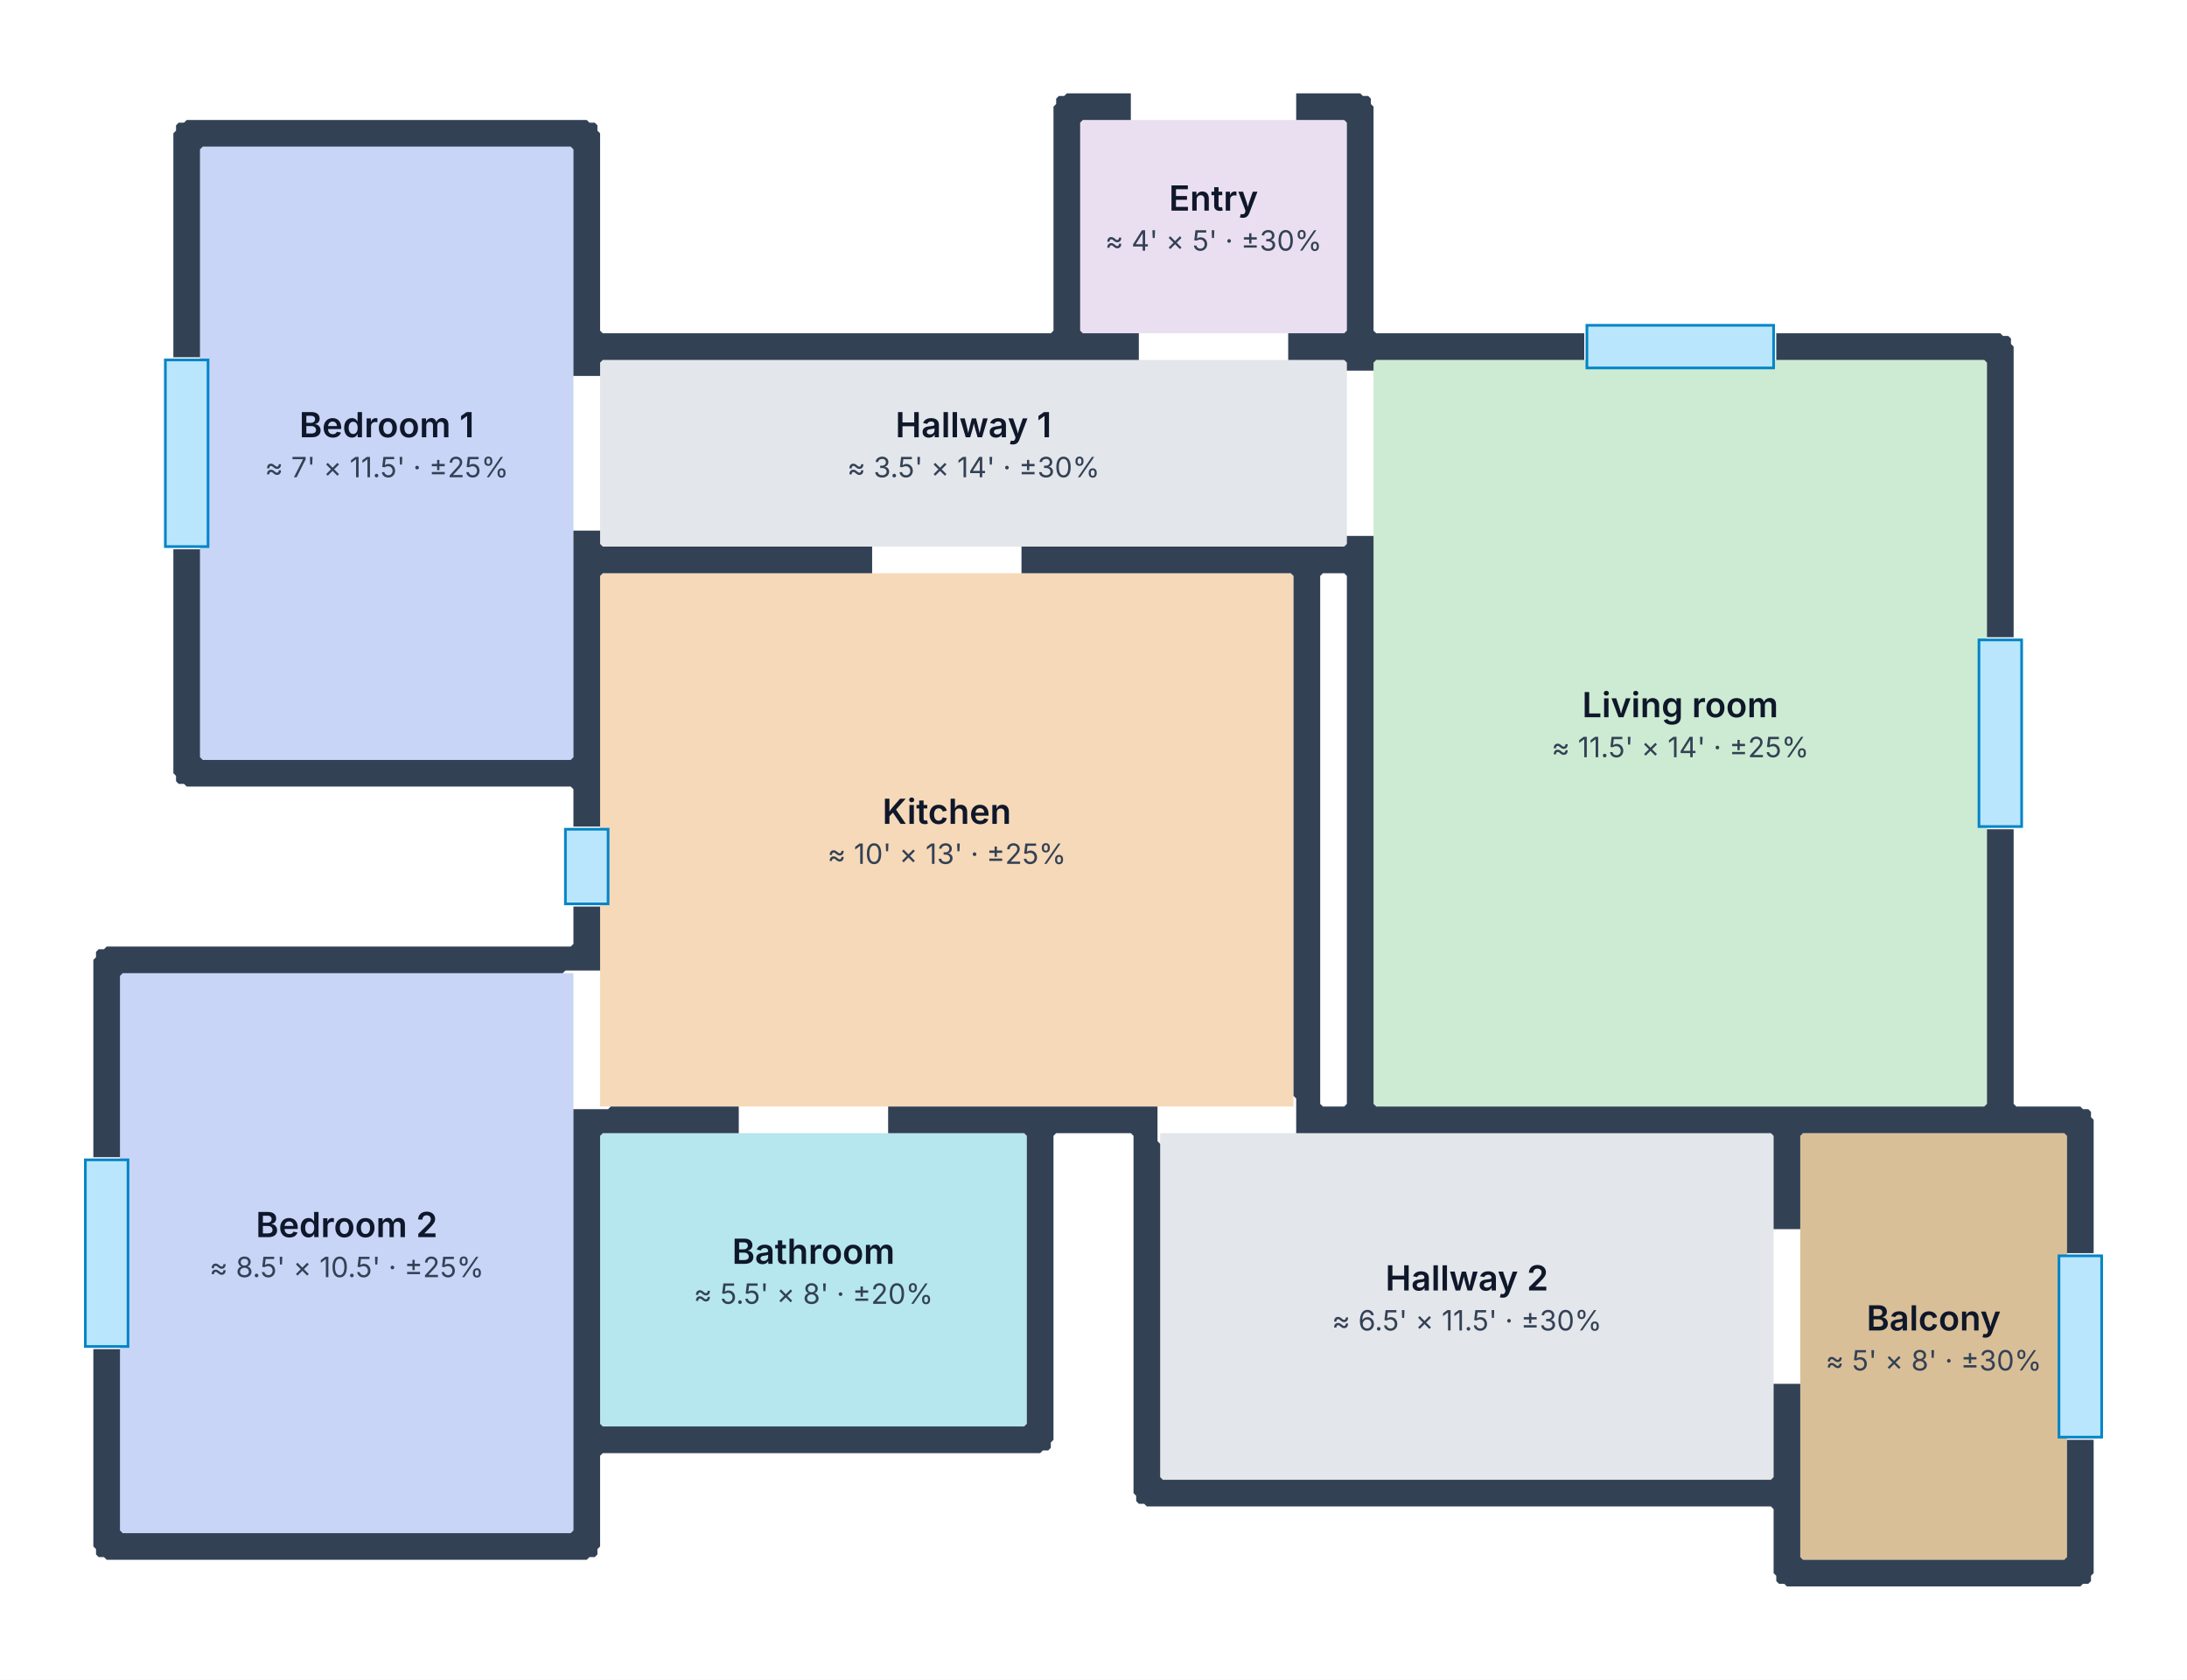
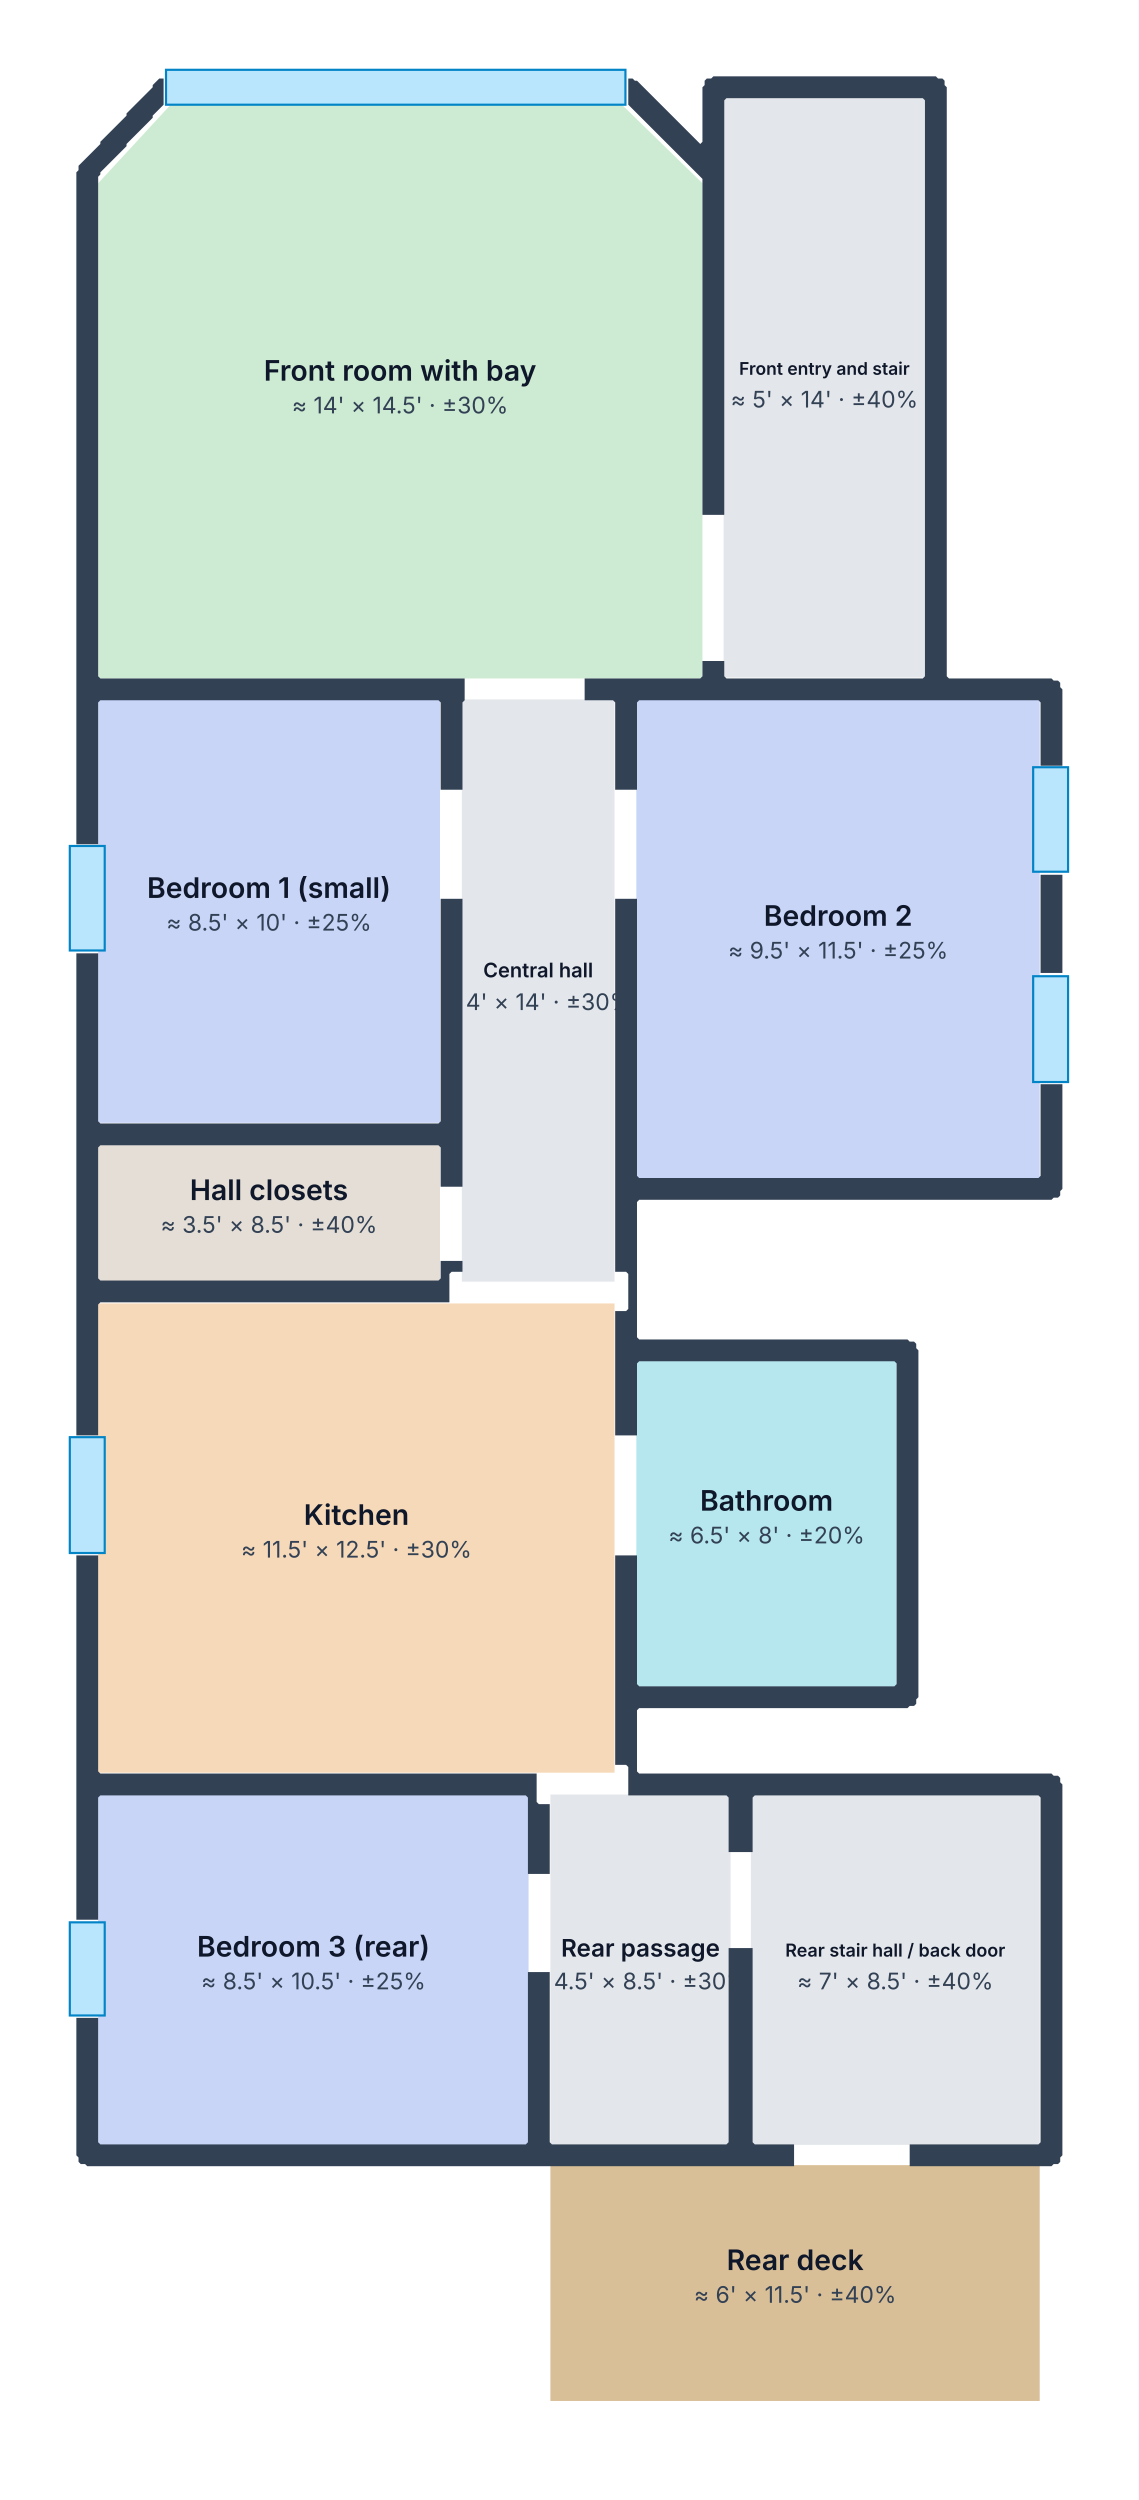
- <svg xmlns="http://www.w3.org/2000/svg" viewBox="0 0 820 630" font-family="Inter, Helvetica, Arial, sans-serif">
-   <rect width="820" height="630" fill="#ffffff" />
-   <polygon points="405.0,45.0 505.0,45.0 505.0,125.0 405.0,125.0" fill="#eadff0" />
-   <polygon points="225.0,135.0 505.0,135.0 505.0,205.0 225.0,205.0" fill="#e3e6ea" />
-   <polygon points="515.0,135.0 745.0,135.0 745.0,415.0 515.0,415.0" fill="#cdebd2" />
-   <polygon points="75.0,55.0 215.0,55.0 215.0,285.0 75.0,285.0" fill="#c9d5f7" />
-   <polygon points="225.0,215.0 485.0,215.0 485.0,415.0 225.0,415.0" fill="#f6d9b8" />
-   <polygon points="435.0,425.0 665.0,425.0 665.0,555.0 435.0,555.0" fill="#e3e6ea" />
-   <polygon points="45.0,365.0 215.0,365.0 215.0,575.0 45.0,575.0" fill="#c9d5f7" />
-   <polygon points="225.0,425.0 385.0,425.0 385.0,535.0 225.0,535.0" fill="#b6e6ee" />
-   <polygon points="675.0,425.0 775.0,425.0 775.0,585.0 675.0,585.0" fill="#d9bf98" />
-   <path d="M229.0,415.0 L228.0,416.0 L215.0,416.0 L215.0,574.0 L214.0,575.0 L46.0,575.0 L45.0,574.0 L45.0,506.0 L35.0,506.0 L35.0,580.0 L36.0,581.0 L36.0,583.0 L37.0,584.0 L39.0,584.0 L40.0,585.0 L220.0,585.0 L221.0,584.0 L223.0,584.0 L224.0,583.0 L224.0,581.0 L225.0,580.0 L225.0,546.0 L226.0,545.0 L390.0,545.0 L391.0,544.0 L393.0,544.0 L394.0,543.0 L394.0,541.0 L395.0,540.0 L395.0,426.0 L396.0,425.0 L424.0,425.0 L425.0,426.0 L425.0,560.0 L426.0,561.0 L426.0,563.0 L427.0,564.0 L429.0,564.0 L430.0,565.0 L664.0,565.0 L665.0,566.0 L665.0,590.0 L666.0,591.0 L666.0,593.0 L667.0,594.0 L669.0,594.0 L670.0,595.0 L780.0,595.0 L781.0,594.0 L783.0,594.0 L784.0,593.0 L784.0,591.0 L785.0,590.0 L785.0,540.0 L775.0,540.0 L775.0,584.0 L774.0,585.0 L676.0,585.0 L675.0,584.0 L675.0,519.0 L665.0,519.0 L665.0,554.0 L664.0,555.0 L436.0,555.0 L435.0,554.0 L435.0,429.0 L434.0,428.0 L434.0,415.0 L333.0,415.0 L333.0,425.0 L384.0,425.0 L385.0,426.0 L385.0,534.0 L384.0,535.0 L226.0,535.0 L225.0,534.0 L225.0,426.0 L226.0,425.0 L277.0,425.0 L277.0,415.0 Z" fill="#334155" fill-rule="evenodd" />
-   <path d="M215.0,340.0 L215.0,354.0 L214.0,355.0 L40.0,355.0 L39.0,356.0 L37.0,356.0 L36.0,357.0 L36.0,359.0 L35.0,360.0 L35.0,434.0 L45.0,434.0 L45.0,366.0 L46.0,365.0 L211.0,365.0 L212.0,364.0 L225.0,364.0 L225.0,340.0 Z" fill="#334155" fill-rule="evenodd" />
-   <path d="M505.0,201.0 L505.0,204.0 L504.0,205.0 L383.0,205.0 L383.0,215.0 L484.0,215.0 L485.0,216.0 L485.0,411.0 L486.0,412.0 L486.0,425.0 L664.0,425.0 L665.0,426.0 L665.0,461.0 L675.0,461.0 L675.0,426.0 L676.0,425.0 L774.0,425.0 L775.0,426.0 L775.0,470.0 L785.0,470.0 L785.0,420.0 L784.0,419.0 L784.0,417.0 L783.0,416.0 L781.0,416.0 L780.0,415.0 L756.0,415.0 L755.0,414.0 L755.0,311.0 L745.0,311.0 L745.0,414.0 L744.0,415.0 L516.0,415.0 L515.0,414.0 L515.0,201.0 Z M495.0,216.0 L496.0,215.0 L504.0,215.0 L505.0,216.0 L505.0,414.0 L504.0,415.0 L496.0,415.0 L495.0,414.0 Z" fill="#334155" fill-rule="evenodd" />
-   <path d="M215.0,199.0 L215.0,284.0 L214.0,285.0 L76.0,285.0 L75.0,284.0 L75.0,206.0 L65.0,206.0 L65.0,290.0 L66.0,291.0 L66.0,293.0 L67.0,294.0 L69.0,294.0 L70.0,295.0 L214.0,295.0 L215.0,296.0 L215.0,310.0 L225.0,310.0 L225.0,216.0 L226.0,215.0 L327.0,215.0 L327.0,205.0 L226.0,205.0 L225.0,204.0 L225.0,199.0 Z" fill="#334155" fill-rule="evenodd" />
-   <path d="M666.0,125.0 L666.0,135.0 L744.0,135.0 L745.0,136.0 L745.0,239.0 L755.0,239.0 L755.0,130.0 L754.0,129.0 L754.0,127.0 L753.0,126.0 L751.0,126.0 L750.0,125.0 Z" fill="#334155" fill-rule="evenodd" />
-   <path d="M486.0,35.0 L486.0,45.0 L504.0,45.0 L505.0,46.0 L505.0,124.0 L504.0,125.0 L483.0,125.0 L483.0,135.0 L504.0,135.0 L505.0,136.0 L505.0,139.0 L515.0,139.0 L515.0,136.0 L516.0,135.0 L594.0,135.0 L594.0,125.0 L516.0,125.0 L515.0,124.0 L515.0,40.0 L514.0,39.0 L514.0,37.0 L513.0,36.0 L511.0,36.0 L510.0,35.0 Z" fill="#334155" fill-rule="evenodd" />
-   <path d="M400.0,35.0 L399.0,36.0 L397.0,36.0 L396.0,37.0 L396.0,39.0 L395.0,40.0 L395.0,124.0 L394.0,125.0 L226.0,125.0 L225.0,124.0 L225.0,50.0 L224.0,49.0 L224.0,47.0 L223.0,46.0 L221.0,46.0 L220.0,45.0 L70.0,45.0 L69.0,46.0 L67.0,46.0 L66.0,47.0 L66.0,49.0 L65.0,50.0 L65.0,134.0 L75.0,134.0 L75.0,56.0 L76.0,55.0 L214.0,55.0 L215.0,56.0 L215.0,141.0 L225.0,141.0 L225.0,136.0 L226.0,135.0 L427.0,135.0 L427.0,125.0 L406.0,125.0 L405.0,124.0 L405.0,46.0 L406.0,45.0 L424.0,45.0 L424.0,35.0 Z" fill="#334155" fill-rule="evenodd" />
-   <polygon points="742.0,240.0 758.0,240.0 758.0,310.0 742.0,310.0" fill="#bae6fd" stroke="#0284c7" stroke-width="1" />
-   <polygon points="595.0,122.0 665.0,122.0 665.0,138.0 595.0,138.0" fill="#bae6fd" stroke="#0284c7" stroke-width="1" />
-   <polygon points="62.0,135.0 78.0,135.0 78.0,205.0 62.0,205.0" fill="#bae6fd" stroke="#0284c7" stroke-width="1" />
-   <polygon points="212.0,311.0 228.0,311.0 228.0,339.0 212.0,339.0" fill="#bae6fd" stroke="#0284c7" stroke-width="1" />
-   <polygon points="32.0,435.0 48.0,435.0 48.0,505.0 32.0,505.0" fill="#bae6fd" stroke="#0284c7" stroke-width="1" />
-   <polygon points="772.0,471.0 788.0,471.0 788.0,539.0 772.0,539.0" fill="#bae6fd" stroke="#0284c7" stroke-width="1" />
-   <text x="455.0" y="79.0" text-anchor="middle" font-size="13" font-weight="600" fill="#0f172a">Entry</text>
-   <text x="455.0" y="94.0" text-anchor="middle" font-size="10.5" fill="#334155">≈ 4' × 5' · ±30%</text>
-   <text x="365.0" y="164.0" text-anchor="middle" font-size="13" font-weight="600" fill="#0f172a">Hallway 1</text>
-   <text x="365.0" y="179.0" text-anchor="middle" font-size="10.5" fill="#334155">≈ 3.5' × 14' · ±30%</text>
-   <text x="630.0" y="269.0" text-anchor="middle" font-size="13" font-weight="600" fill="#0f172a">Living room</text>
-   <text x="630.0" y="284.0" text-anchor="middle" font-size="10.5" fill="#334155">≈ 11.5' × 14' · ±25%</text>
-   <text x="145.0" y="164.0" text-anchor="middle" font-size="13" font-weight="600" fill="#0f172a">Bedroom 1</text>
-   <text x="145.0" y="179.0" text-anchor="middle" font-size="10.5" fill="#334155">≈ 7' × 11.5' · ±25%</text>
-   <text x="355.0" y="309.0" text-anchor="middle" font-size="13" font-weight="600" fill="#0f172a">Kitchen</text>
-   <text x="355.0" y="324.0" text-anchor="middle" font-size="10.5" fill="#334155">≈ 10' × 13' · ±25%</text>
-   <text x="550.0" y="484.0" text-anchor="middle" font-size="13" font-weight="600" fill="#0f172a">Hallway 2</text>
-   <text x="550.0" y="499.0" text-anchor="middle" font-size="10.5" fill="#334155">≈ 6.5' × 11.5' · ±30%</text>
-   <text x="130.0" y="464.0" text-anchor="middle" font-size="13" font-weight="600" fill="#0f172a">Bedroom 2</text>
-   <text x="130.0" y="479.0" text-anchor="middle" font-size="10.5" fill="#334155">≈ 8.5' × 10.5' · ±25%</text>
-   <text x="305.0" y="474.0" text-anchor="middle" font-size="13" font-weight="600" fill="#0f172a">Bathroom</text>
-   <text x="305.0" y="489.0" text-anchor="middle" font-size="10.5" fill="#334155">≈ 5.5' × 8' · ±20%</text>
-   <text x="725.0" y="499.0" text-anchor="middle" font-size="13" font-weight="600" fill="#0f172a">Balcony</text>
-   <text x="725.0" y="514.0" text-anchor="middle" font-size="10.5" fill="#334155">≈ 5' × 8' · ±30%</text>
+ <svg xmlns="http://www.w3.org/2000/svg" viewBox="0 0 522 1146" font-family="Inter, Helvetica, Arial, sans-serif">
+   <rect width="522" height="1146" fill="#ffffff" />
+   <polygon points="81.0,45.0 45.0,84.0 45.0,311.0 322.0,311.0 322.0,84.0 282.0,45.0" fill="#cdebd2" />
+   <polygon points="331.7,45.0 424.1,45.0 424.1,310.6 331.7,310.6" fill="#e3e6ea" />
+   <polygon points="211.7,320.6 281.7,320.6 281.7,587.5 211.7,587.5" fill="#e3e6ea" />
+   <polygon points="45.0,320.6 201.7,320.6 201.7,514.7 45.0,514.7" fill="#c9d5f7" />
+   <polygon points="45.0,524.7 201.7,524.7 201.7,587.5 45.0,587.5" fill="#e4ded6" />
+   <polygon points="291.7,320.6 476.6,320.6 476.6,540.2 291.7,540.2" fill="#c9d5f7" />
+   <polygon points="45.0,597.5 281.7,597.5 281.7,812.6 45.0,812.6" fill="#f6d9b8" />
+   <polygon points="291.7,623.7 411.0,623.7 411.0,773.2 291.7,773.2" fill="#b6e6ee" />
+   <polygon points="45.0,822.6 242.3,822.6 242.3,983.2 45.0,983.2" fill="#c9d5f7" />
+   <polygon points="252.3,822.6 334.9,822.6 334.9,983.2 252.3,983.2" fill="#e3e6ea" />
+   <polygon points="344.2,822.6 476.6,822.6 476.6,983.2 344.2,983.2" fill="#e3e6ea" />
+   <polygon points="252.3,992.5 476.6,992.5 476.6,1100.6 252.3,1100.6" fill="#d9bf98" />
+   <path d="M334.0,893.0 L334.0,982.0 L333.0,983.0 L253.0,983.0 L252.0,982.0 L252.0,904.0 L242.0,904.0 L242.0,982.0 L241.0,983.0 L46.0,983.0 L45.0,982.0 L45.0,925.0 L35.0,925.0 L35.0,988.0 L36.0,989.0 L36.0,991.0 L37.0,992.0 L39.0,992.0 L40.0,993.0 L364.0,993.0 L364.0,983.0 L346.0,983.0 L345.0,982.0 L345.0,893.0 Z" fill="#334155" fill-rule="evenodd" />
+   <path d="M35.0,713.0 L35.0,880.0 L45.0,880.0 L45.0,824.0 L46.0,823.0 L241.0,823.0 L242.0,824.0 L242.0,859.0 L252.0,859.0 L252.0,827.0 L247.0,827.0 L246.0,826.0 L246.0,813.0 L46.0,813.0 L45.0,812.0 L45.0,713.0 Z" fill="#334155" fill-rule="evenodd" />
+   <path d="M282.0,412.0 L282.0,583.0 L287.0,583.0 L288.0,584.0 L288.0,600.0 L287.0,601.0 L282.0,601.0 L282.0,658.0 L292.0,658.0 L292.0,625.0 L293.0,624.0 L410.0,624.0 L411.0,625.0 L411.0,772.0 L410.0,773.0 L293.0,773.0 L292.0,772.0 L292.0,713.0 L282.0,713.0 L282.0,809.0 L287.0,809.0 L288.0,810.0 L288.0,823.0 L333.0,823.0 L334.0,824.0 L334.0,849.0 L345.0,849.0 L345.0,824.0 L346.0,823.0 L476.0,823.0 L477.0,824.0 L477.0,982.0 L476.0,983.0 L417.0,983.0 L417.0,993.0 L482.0,993.0 L483.0,992.0 L485.0,992.0 L486.0,991.0 L486.0,989.0 L487.0,988.0 L487.0,818.0 L486.0,817.0 L486.0,815.0 L485.0,814.0 L483.0,814.0 L482.0,813.0 L293.0,813.0 L292.0,812.0 L292.0,784.0 L293.0,783.0 L416.0,783.0 L417.0,782.0 L419.0,782.0 L420.0,781.0 L420.0,779.0 L421.0,778.0 L421.0,619.0 L420.0,618.0 L420.0,616.0 L419.0,615.0 L417.0,615.0 L416.0,614.0 L293.0,614.0 L292.0,613.0 L292.0,551.0 L293.0,550.0 L482.0,550.0 L483.0,549.0 L485.0,549.0 L486.0,548.0 L486.0,546.0 L487.0,545.0 L487.0,497.0 L477.0,497.0 L477.0,539.0 L476.0,540.0 L293.0,540.0 L292.0,539.0 L292.0,412.0 Z" fill="#334155" fill-rule="evenodd" />
+   <path d="M202.0,412.0 L202.0,514.0 L201.0,515.0 L46.0,515.0 L45.0,514.0 L45.0,437.0 L35.0,437.0 L35.0,658.0 L45.0,658.0 L45.0,598.0 L46.0,597.0 L206.0,597.0 L206.0,584.0 L207.0,583.0 L212.0,583.0 L212.0,578.0 L202.0,578.0 L202.0,586.0 L201.0,587.0 L46.0,587.0 L45.0,586.0 L45.0,526.0 L46.0,525.0 L201.0,525.0 L202.0,526.0 L202.0,544.0 L212.0,544.0 L212.0,412.0 Z" fill="#334155" fill-rule="evenodd" />
+   <path d="M477.0,401.0 L477.0,446.0 L487.0,446.0 L487.0,401.0 Z" fill="#334155" fill-rule="evenodd" />
+   <path d="M73.0,36.0 L70.0,39.0 L70.0,40.0 L58.0,52.0 L58.0,53.0 L46.0,65.0 L46.0,66.0 L36.0,76.0 L36.0,78.0 L35.0,79.0 L35.0,387.0 L45.0,387.0 L45.0,322.0 L46.0,321.0 L201.0,321.0 L202.0,322.0 L202.0,362.0 L212.0,362.0 L212.0,322.0 L213.0,321.0 L213.0,311.0 L46.0,311.0 L45.0,310.0 L45.0,81.0 L46.0,80.0 L46.0,79.0 L58.0,67.0 L58.0,66.0 L70.0,54.0 L70.0,53.0 L75.0,48.0 L75.0,36.0 Z" fill="#334155" fill-rule="evenodd" />
+   <path d="M327.0,35.0 L326.0,36.0 L324.0,36.0 L323.0,37.0 L323.0,39.0 L322.0,40.0 L322.0,65.0 L321.0,66.0 L292.0,37.0 L291.0,37.0 L290.0,36.0 L288.0,36.0 L288.0,48.0 L322.0,82.0 L322.0,236.0 L332.0,236.0 L332.0,46.0 L333.0,45.0 L423.0,45.0 L424.0,46.0 L424.0,310.0 L423.0,311.0 L333.0,311.0 L332.0,310.0 L332.0,303.0 L322.0,303.0 L322.0,310.0 L321.0,311.0 L268.0,311.0 L268.0,321.0 L281.0,321.0 L282.0,322.0 L282.0,362.0 L292.0,362.0 L292.0,322.0 L293.0,321.0 L476.0,321.0 L477.0,322.0 L477.0,351.0 L487.0,351.0 L487.0,316.0 L486.0,315.0 L486.0,313.0 L485.0,312.0 L483.0,312.0 L482.0,311.0 L435.0,311.0 L434.0,310.0 L434.0,40.0 L433.0,39.0 L433.0,37.0 L432.0,36.0 L430.0,36.0 L429.0,35.0 Z" fill="#334155" fill-rule="evenodd" />
+   <polygon points="76.1,32.0 286.7,32.0 286.7,48.0 76.1,48.0" fill="#bae6fd" stroke="#0284c7" stroke-width="1" />
+   <polygon points="32.0,387.8 48.0,387.8 48.0,435.7 32.0,435.7" fill="#bae6fd" stroke="#0284c7" stroke-width="1" />
+   <polygon points="473.6,351.7 489.6,351.7 489.6,399.6 473.6,399.6" fill="#bae6fd" stroke="#0284c7" stroke-width="1" />
+   <polygon points="473.6,447.5 489.6,447.5 489.6,496.0 473.6,496.0" fill="#bae6fd" stroke="#0284c7" stroke-width="1" />
+   <polygon points="32.0,658.8 48.0,658.8 48.0,711.9 32.0,711.9" fill="#bae6fd" stroke="#0284c7" stroke-width="1" />
+   <polygon points="32.0,881.2 48.0,881.2 48.0,923.9 32.0,923.9" fill="#bae6fd" stroke="#0284c7" stroke-width="1" />
+   <text x="183.4" y="174.5" text-anchor="middle" font-size="13.0" font-weight="600" fill="#0f172a">Front room with bay</text>
+   <text x="183.4" y="189.5" text-anchor="middle" font-size="10.5" fill="#334155">≈ 14' × 14.5' · ±30%</text>
+   <text x="377.9" y="171.8" text-anchor="middle" font-size="8.0" font-weight="600" fill="#0f172a">Front entry and stair</text>
+   <text x="377.9" y="186.8" text-anchor="middle" font-size="10.5" fill="#334155">≈ 5' × 14' · ±40%</text>
+   <text x="246.7" y="448.0" text-anchor="middle" font-size="9.2" font-weight="600" fill="#0f172a">Central hall</text>
+   <text x="246.7" y="463.0" text-anchor="middle" font-size="10.5" fill="#334155">≈ 4' × 14' · ±30%</text>
+   <text x="123.3" y="411.6" text-anchor="middle" font-size="13.0" font-weight="600" fill="#0f172a">Bedroom 1 (small)</text>
+   <text x="123.3" y="426.6" text-anchor="middle" font-size="10.5" fill="#334155">≈ 8.5' × 10' · ±25%</text>
+   <text x="123.3" y="550.1" text-anchor="middle" font-size="13.0" font-weight="600" fill="#0f172a">Hall closets</text>
+   <text x="123.3" y="565.1" text-anchor="middle" font-size="10.5" fill="#334155">≈ 3.5' × 8.5' · ±40%</text>
+   <text x="384.2" y="424.4" text-anchor="middle" font-size="13.0" font-weight="600" fill="#0f172a">Bedroom 2</text>
+   <text x="384.2" y="439.4" text-anchor="middle" font-size="10.5" fill="#334155">≈ 9.5' × 11.5' · ±25%</text>
+   <text x="163.4" y="699.0" text-anchor="middle" font-size="13.0" font-weight="600" fill="#0f172a">Kitchen</text>
+   <text x="163.4" y="714.0" text-anchor="middle" font-size="10.5" fill="#334155">≈ 11.5' × 12.5' · ±30%</text>
+   <text x="351.4" y="692.5" text-anchor="middle" font-size="13.0" font-weight="600" fill="#0f172a">Bathroom</text>
+   <text x="351.4" y="707.5" text-anchor="middle" font-size="10.5" fill="#334155">≈ 6.5' × 8' · ±20%</text>
+   <text x="143.7" y="896.9" text-anchor="middle" font-size="13.0" font-weight="600" fill="#0f172a">Bedroom 3 (rear)</text>
+   <text x="143.7" y="911.9" text-anchor="middle" font-size="10.5" fill="#334155">≈ 8.5' × 10.5' · ±25%</text>
+   <text x="293.6" y="896.9" text-anchor="middle" font-size="11.1" font-weight="600" fill="#0f172a">Rear passage</text>
+   <text x="293.6" y="911.9" text-anchor="middle" font-size="10.5" fill="#334155">≈ 4.5' × 8.5' · ±30%</text>
+   <text x="410.4" y="896.9" text-anchor="middle" font-size="8.2" font-weight="600" fill="#0f172a">Rear stair hall / back door</text>
+   <text x="410.4" y="911.9" text-anchor="middle" font-size="10.5" fill="#334155">≈ 7' × 8.5' · ±40%</text>
+   <text x="364.5" y="1040.6" text-anchor="middle" font-size="13.0" font-weight="600" fill="#0f172a">Rear deck</text>
+   <text x="364.5" y="1055.6" text-anchor="middle" font-size="10.5" fill="#334155">≈ 6' × 11.5' · ±40%</text>
</svg>
